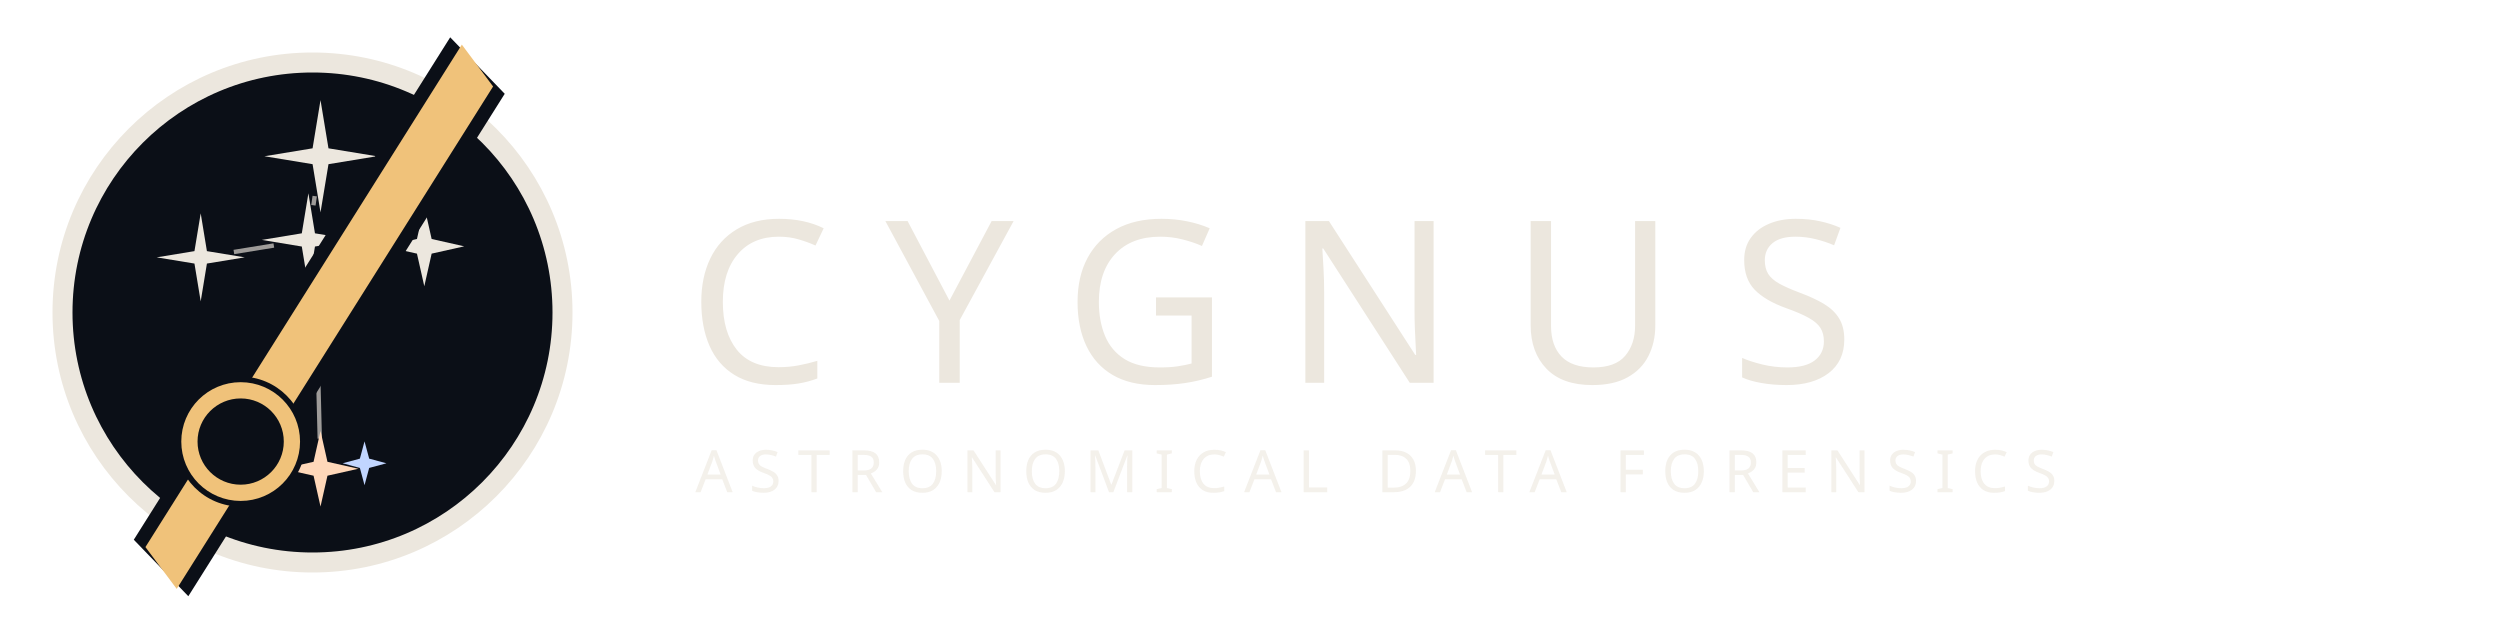
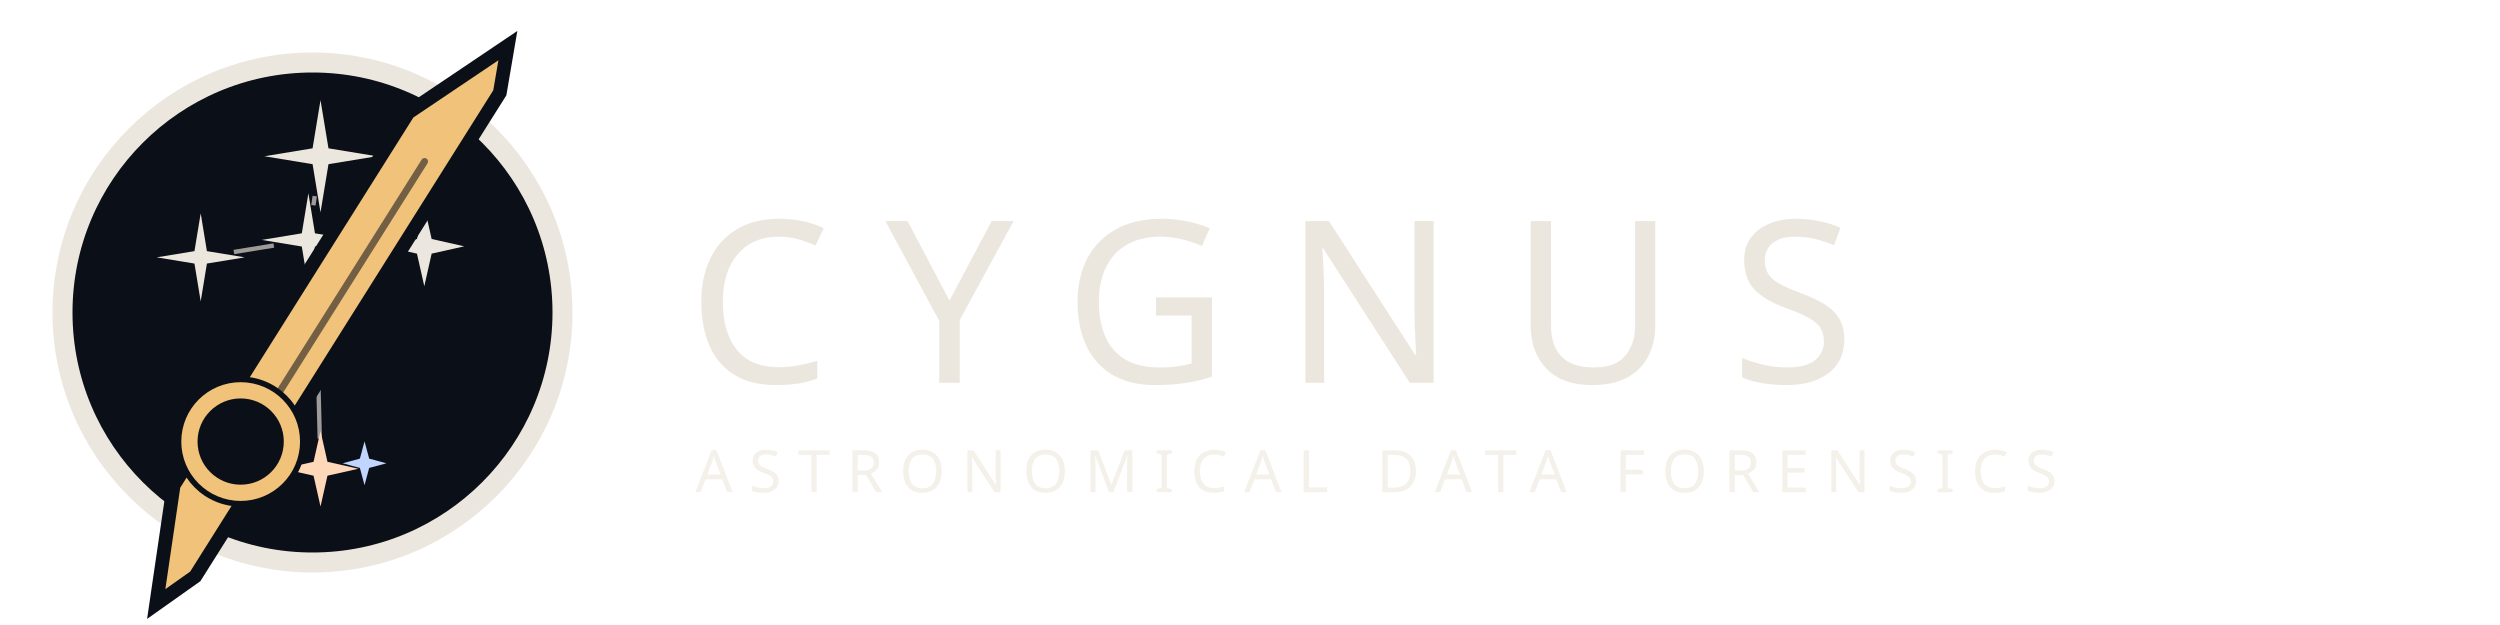
<svg xmlns="http://www.w3.org/2000/svg" viewBox="0 0 640 160" role="img" aria-label="Cygnus logo lockup">
  <g transform="translate(0 0)">
    <circle cx="80.0" cy="80.0" r="64.00" fill="#0b0f17" stroke="#ece7de" stroke-width="5.12" />
    <line x1="80.57" y1="50.20" x2="80.23" y2="52.55" stroke="#ece7de" stroke-width="1.12" stroke-linecap="butt" opacity=".65" />
    <line x1="79.74" y1="70.35" x2="80.64" y2="80.49" stroke="#ece7de" stroke-width="1.12" stroke-linecap="butt" opacity=".65" />
    <line x1="81.39" y1="93.64" x2="81.86" y2="112.28" stroke="#ece7de" stroke-width="1.12" stroke-linecap="butt" opacity=".65" />
    <line x1="100.61" y1="62.61" x2="87.90" y2="61.91" stroke="#ece7de" stroke-width="1.12" stroke-linecap="butt" opacity=".65" />
    <line x1="70.10" y1="62.85" x2="59.87" y2="64.51" stroke="#ece7de" stroke-width="1.12" stroke-linecap="butt" opacity=".65" />
    <polygon points="82.05,25.63 84.09,37.97 96.42,40.00 84.09,42.03 82.05,54.37 80.02,42.03 67.69,40.00 80.02,37.97" fill="#ece7de" />
    <polygon points="78.95,49.48 80.63,59.73 90.88,61.42 80.63,63.11 78.95,73.36 77.26,63.11 67.01,61.42 77.26,59.73" fill="#ece7de" />
    <polygon points="51.38,54.61 52.97,64.29 62.65,65.88 52.97,67.47 51.38,77.15 49.78,67.47 40.11,65.88 49.78,64.29" fill="#ece7de" />
    <polygon points="108.62,52.83 110.50,61.18 118.84,63.06 110.50,64.93 108.62,73.28 106.74,64.93 98.40,63.06 106.74,61.18" fill="#ece7de" />
    <polygon points="81.22,79.44 82.62,85.65 88.83,87.05 82.62,88.45 81.22,94.66 79.82,88.45 73.61,87.05 79.82,85.65" fill="#ece7de" />
    <polygon points="82.05,110.32 83.83,118.22 91.74,120.00 83.83,121.78 82.05,129.68 80.27,121.78 72.37,120.00 80.27,118.22" fill="#ffd8b9" />
    <polygon points="93.32,112.99 94.51,117.41 98.93,118.60 94.51,119.79 93.32,124.21 92.13,119.79 87.71,118.60 92.13,117.41" fill="#c1d5ff" />
-     <polygon points="48.21,152.63 129.21,24.01 115.25,9.55 34.25,138.17" fill="#0b0f17" />
-     <polygon points="45.24,150.76 126.23,22.14 118.23,11.42 37.23,140.05" fill="#f0c27a" />
+     <polygon points="42.33,150.82 48.69,146.32 126.28,23.11 127.59,15.43 105.82,30.08 46.14,124.85" fill="#0b0f17" stroke="#0b0f17" stroke-width="7.04" stroke-linejoin="miter" stroke-miterlimit="10" />
+     <polygon points="42.33,150.82 48.69,146.32 126.28,23.11 127.59,15.43 105.82,30.08 46.14,124.85" fill="#f0c27a" />
+     <line x1="57.54" y1="122.58" x2="108.69" y2="41.34" stroke="#0b0f17" stroke-width="1.77" stroke-linecap="round" opacity=".55" />
    <circle cx="61.61" cy="113.04" r="16.64" fill="#0b0f17" />
    <circle cx="61.61" cy="113.04" r="13.12" fill="#0b0f17" stroke="#f0c27a" stroke-width="4.16" />
  </g>
  <text x="176" y="98" font-family="'IBM Plex Sans','Segoe UI',system-ui,sans-serif" font-size="58" font-weight="500" letter-spacing="14" fill="#ece7de">CYGNUS</text>
  <text x="178" y="126" font-family="'IBM Plex Sans','Segoe UI',system-ui,sans-serif" font-size="15" letter-spacing="4.2" fill="#ece7de" opacity=".6">ASTRONOMICAL DATA FORENSICS</text>
</svg>
